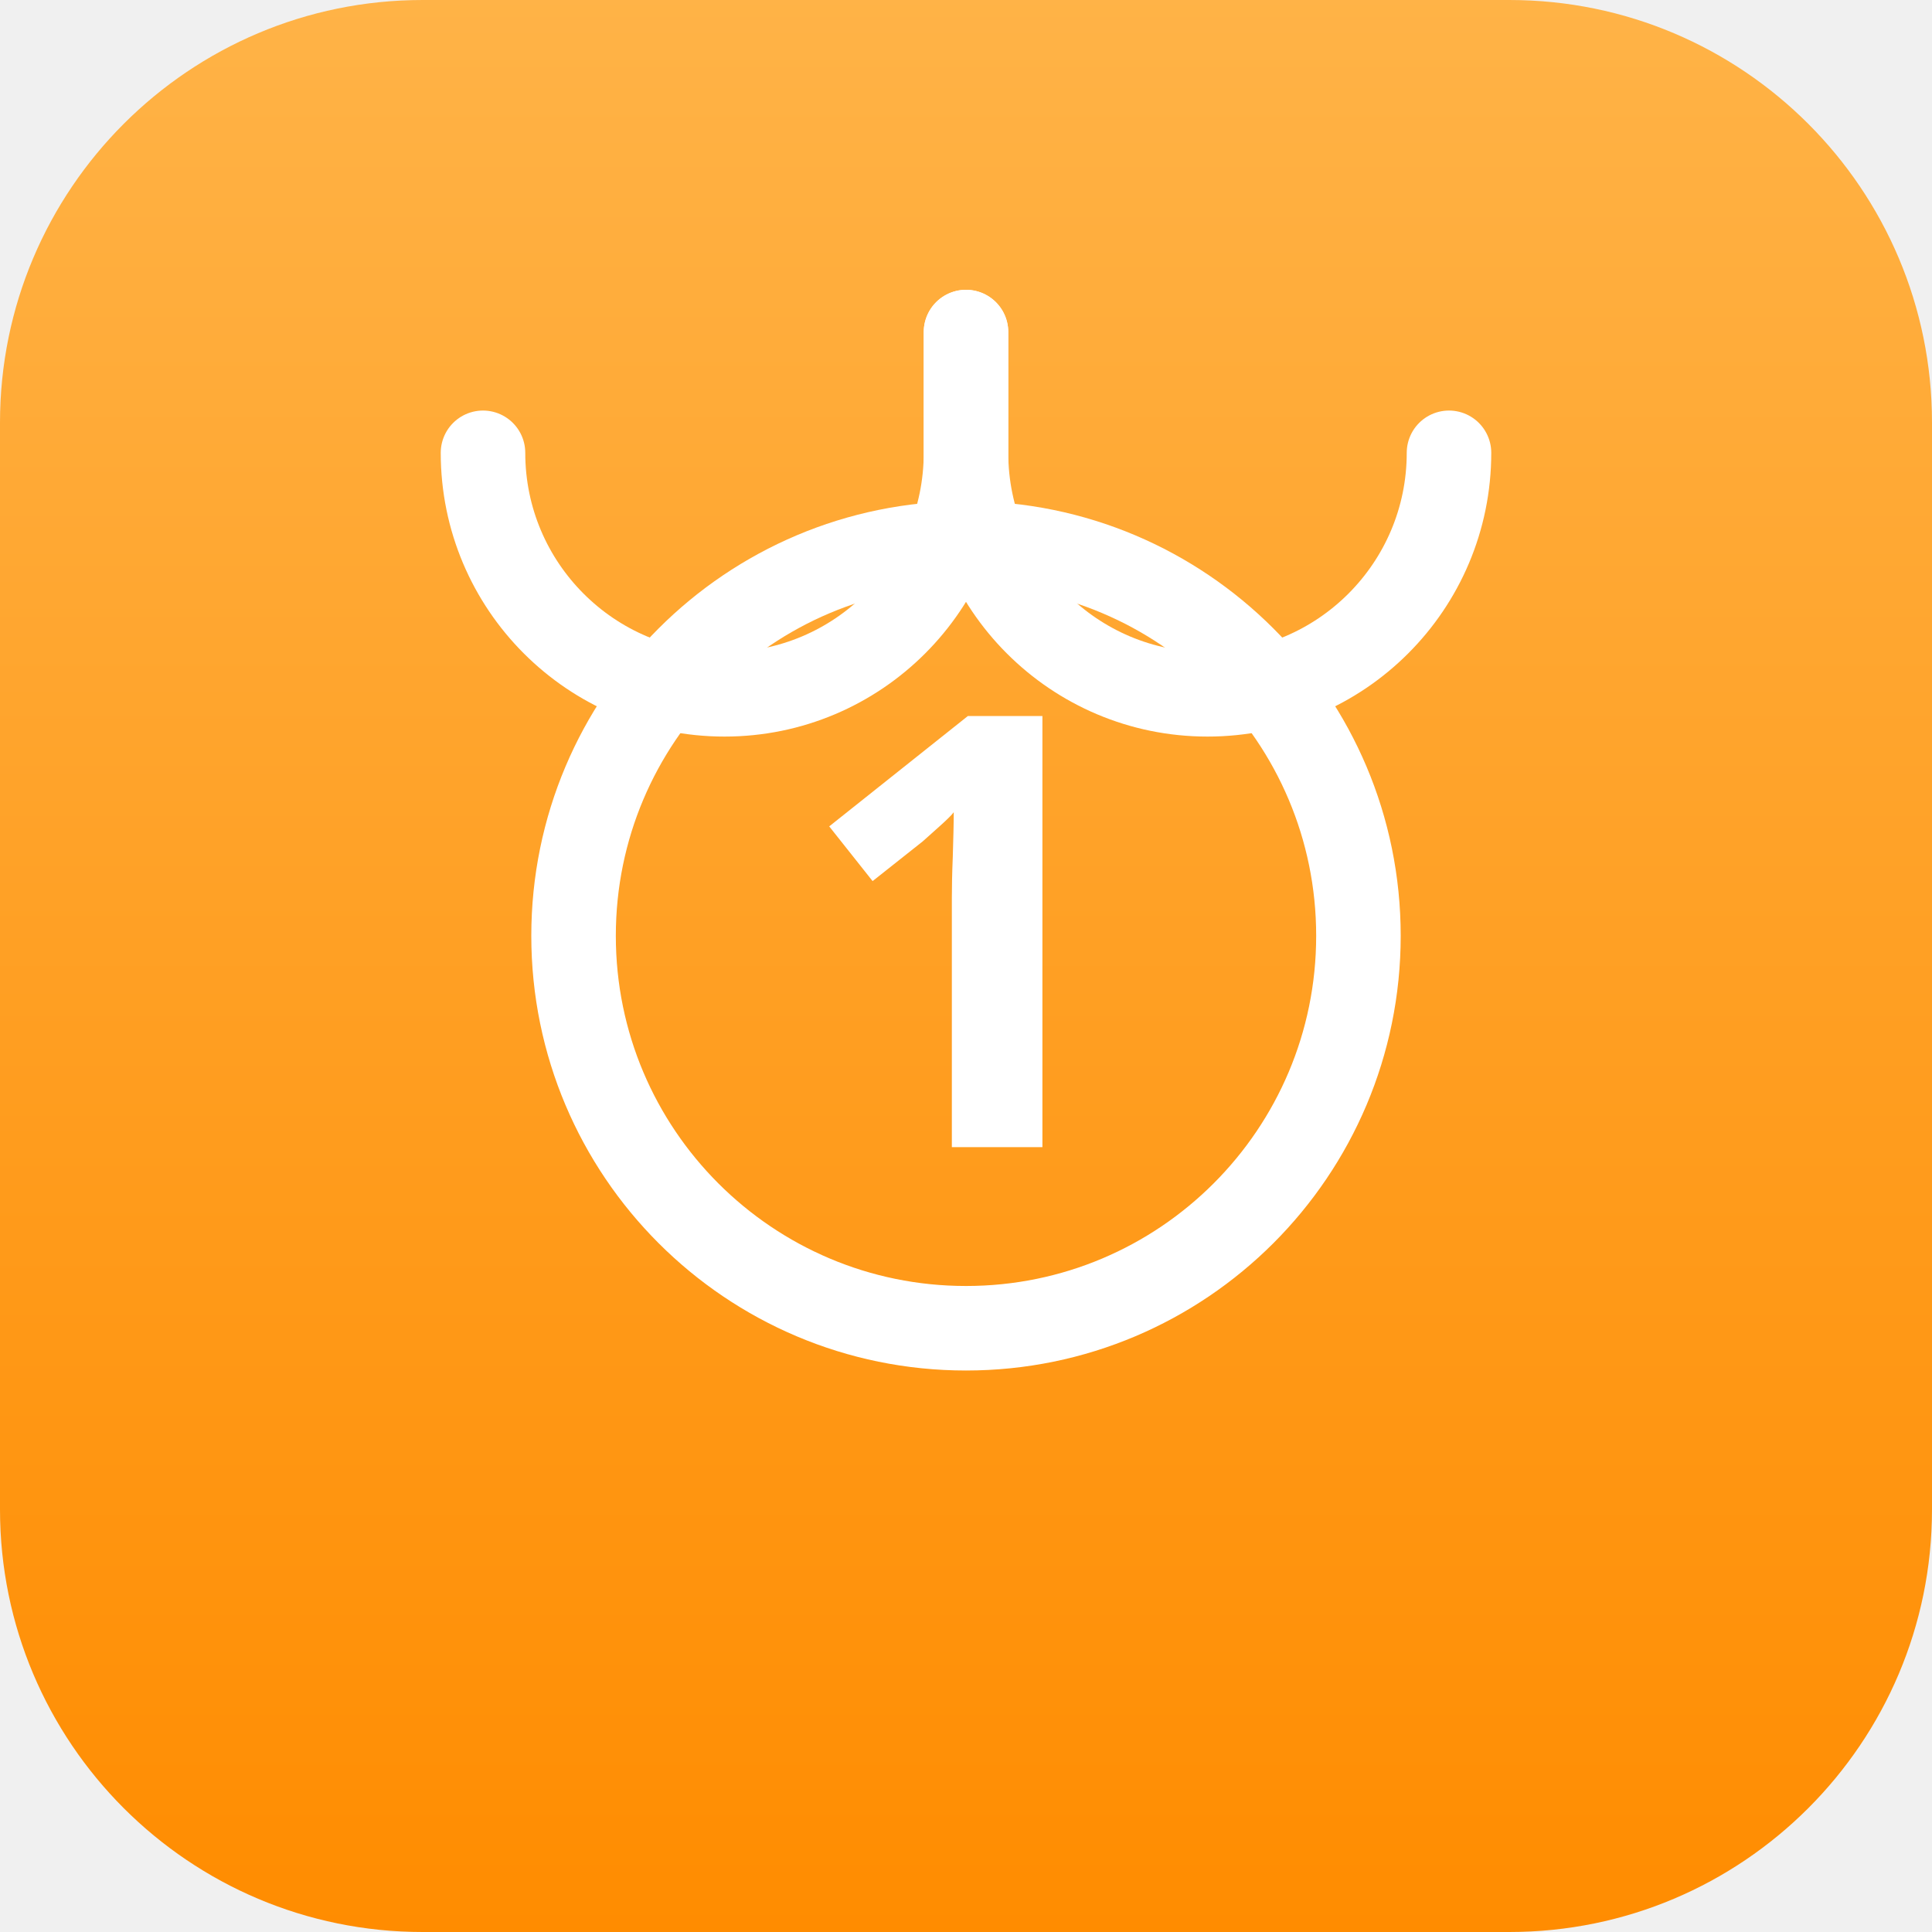
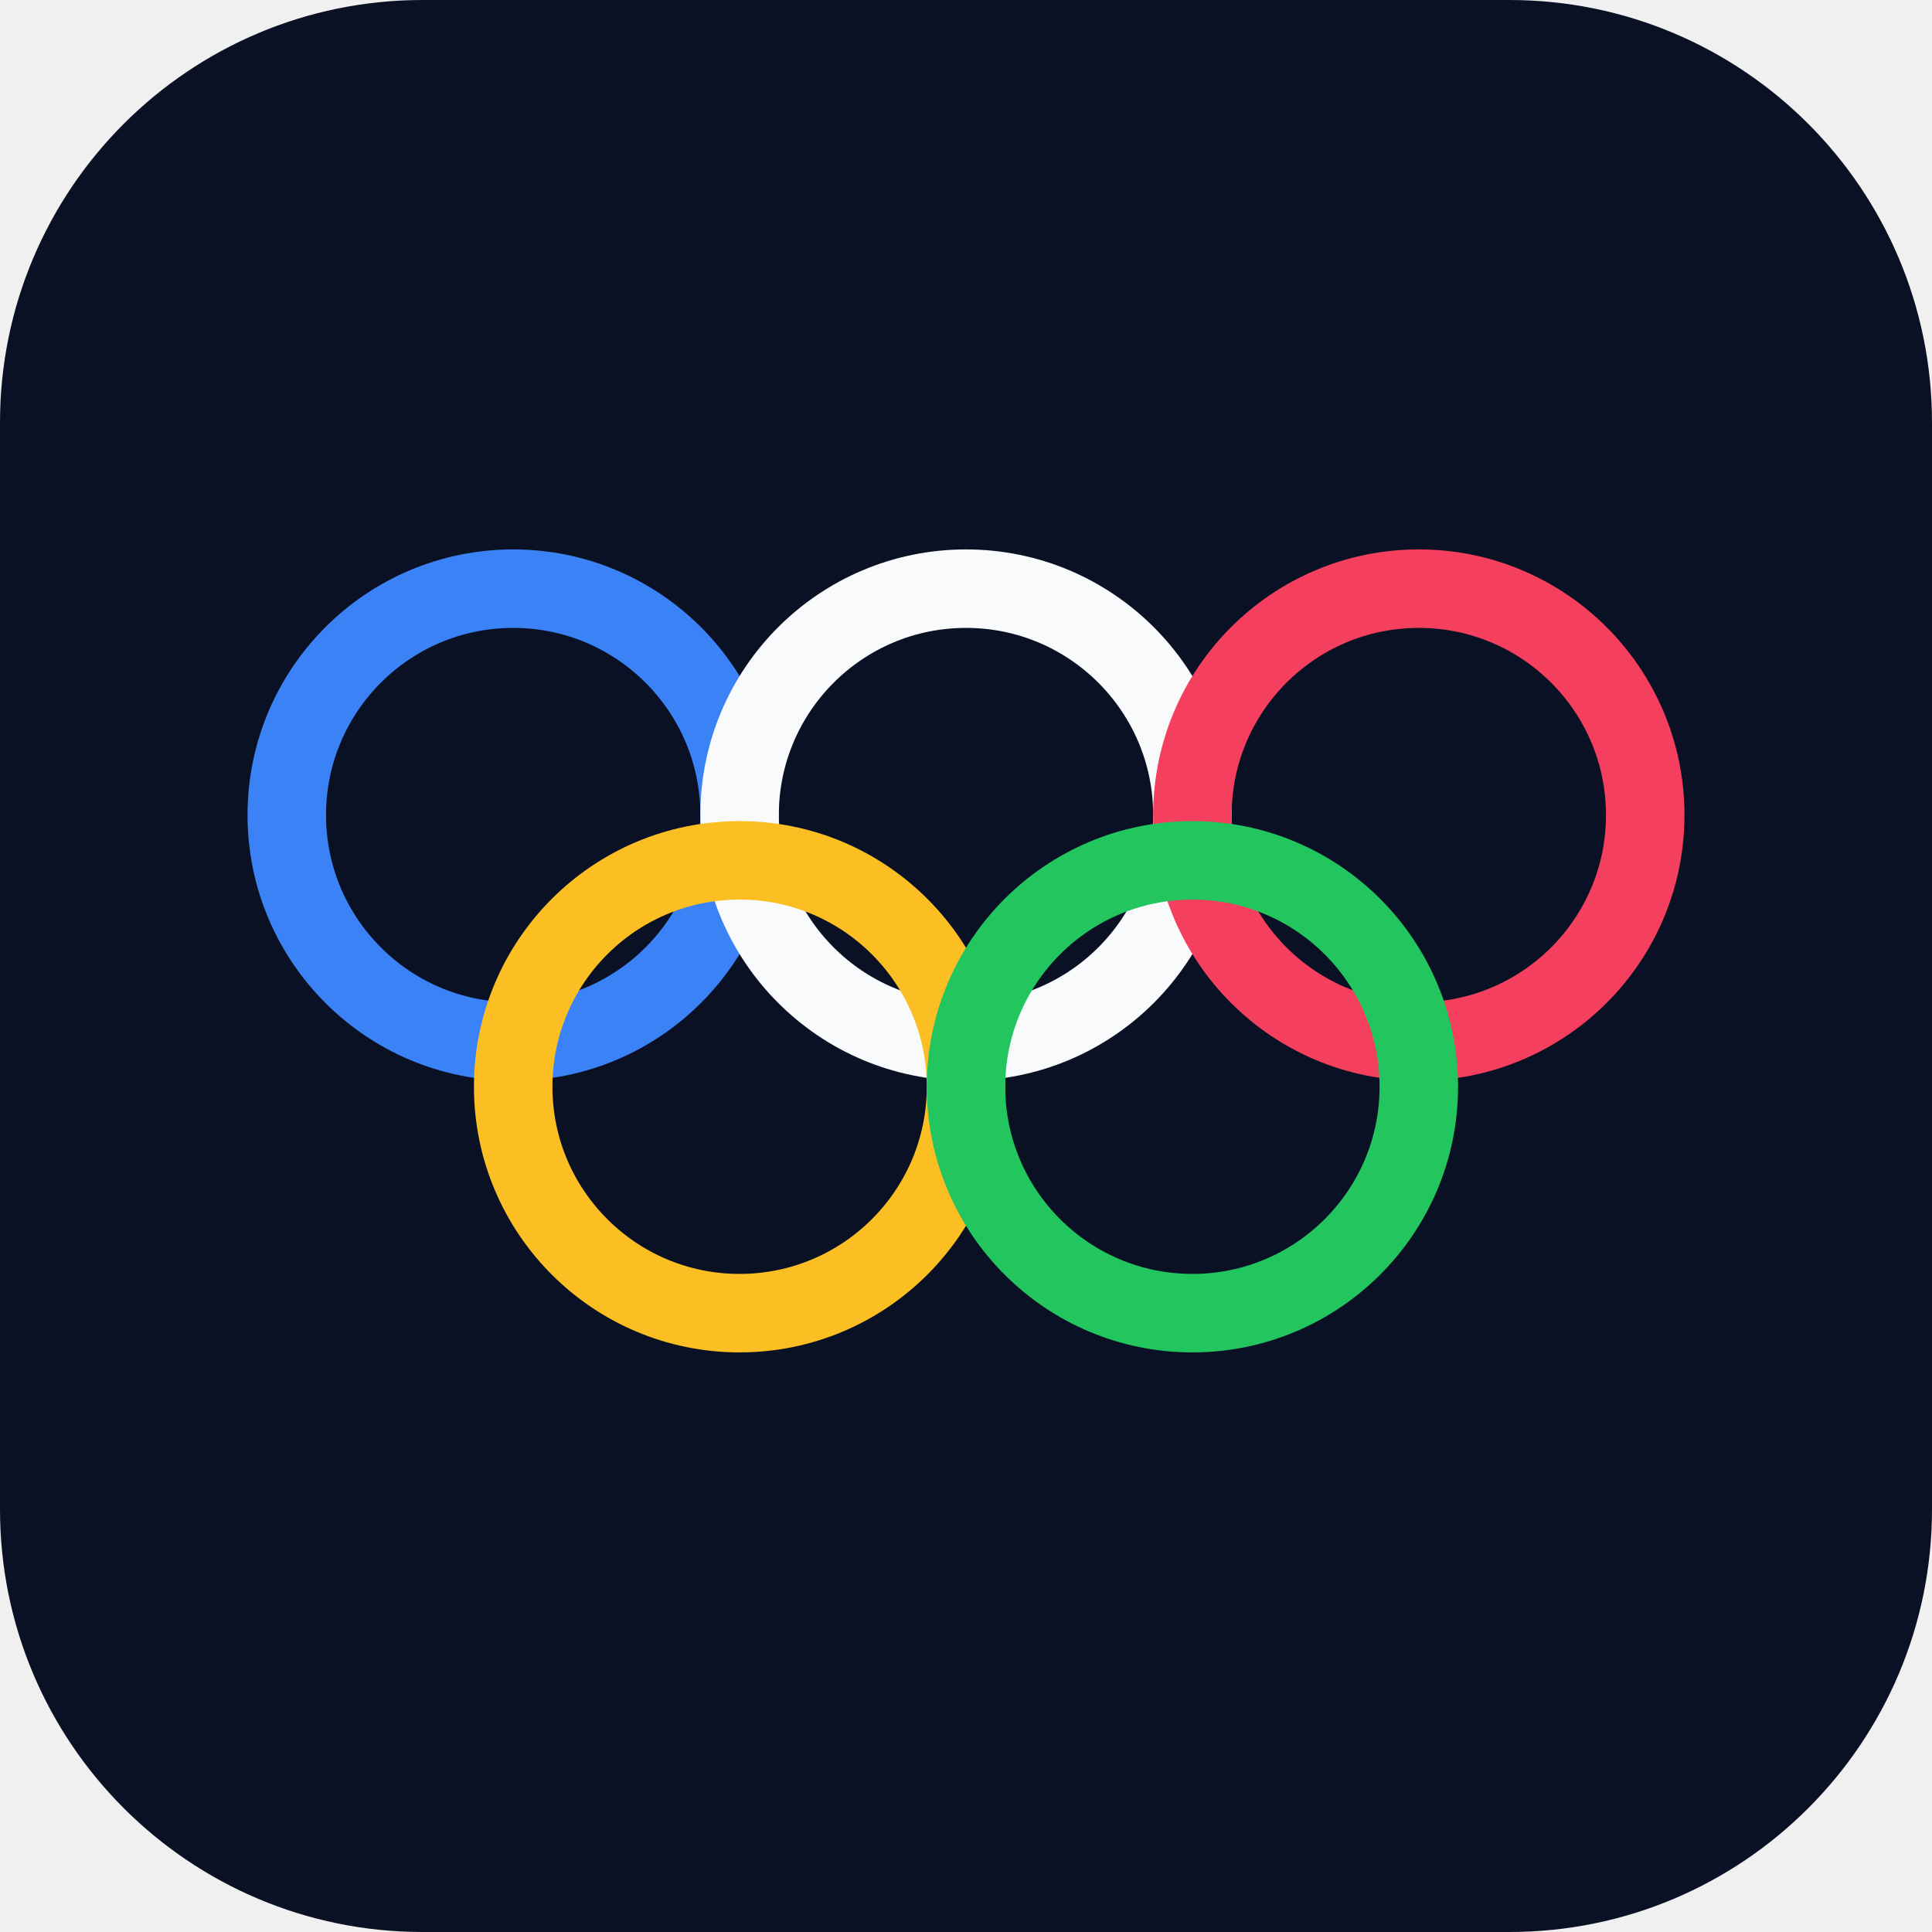
- <svg xmlns="http://www.w3.org/2000/svg" viewBox="0 0 32 32" fill="none">
-   <defs>
-     <linearGradient id="orange" x1="0" y1="0" x2="0" y2="1">
-       <stop offset="0%" stop-color="#FFB347" />
-       <stop offset="100%" stop-color="#FF8C00" />
-     </linearGradient>
-   </defs>
-   <rect width="32" height="32" rx="7" fill="url(#orange)" />
-   <g stroke="#fff" stroke-width="1.4" fill="none" stroke-linecap="round" stroke-linejoin="round">
-     <path d="M16 5.5v2a4 4 0 0 1-4 4 4 4 0 0 1-4-4" />
-     <path d="M16 5.5v2a4 4 0 0 0 4 4 4 4 0 0 0 4-4" />
-     <circle cx="16" cy="15.5" r="6.5" />
-   </g>
-   <text x="16" y="19" font-family="system-ui, sans-serif" font-size="10" font-weight="bold" fill="#fff" text-anchor="middle">1</text>
+ <svg xmlns="http://www.w3.org/2000/svg" viewBox="0 0 64 64" fill="none">
+   <rect width="64" height="64" rx="14" fill="#0B1124" />
+   <circle cx="17" cy="27" r="7.5" stroke="#3B82F6" stroke-width="2.6" />
+   <circle cx="32" cy="27" r="7.5" stroke="#F8FAFC" stroke-width="2.6" />
+   <circle cx="47" cy="27" r="7.5" stroke="#F43F5E" stroke-width="2.6" />
+   <circle cx="24.5" cy="36" r="7.5" stroke="#FBBF24" stroke-width="2.6" />
+   <circle cx="39.5" cy="36" r="7.5" stroke="#22C55E" stroke-width="2.6" />
</svg>
